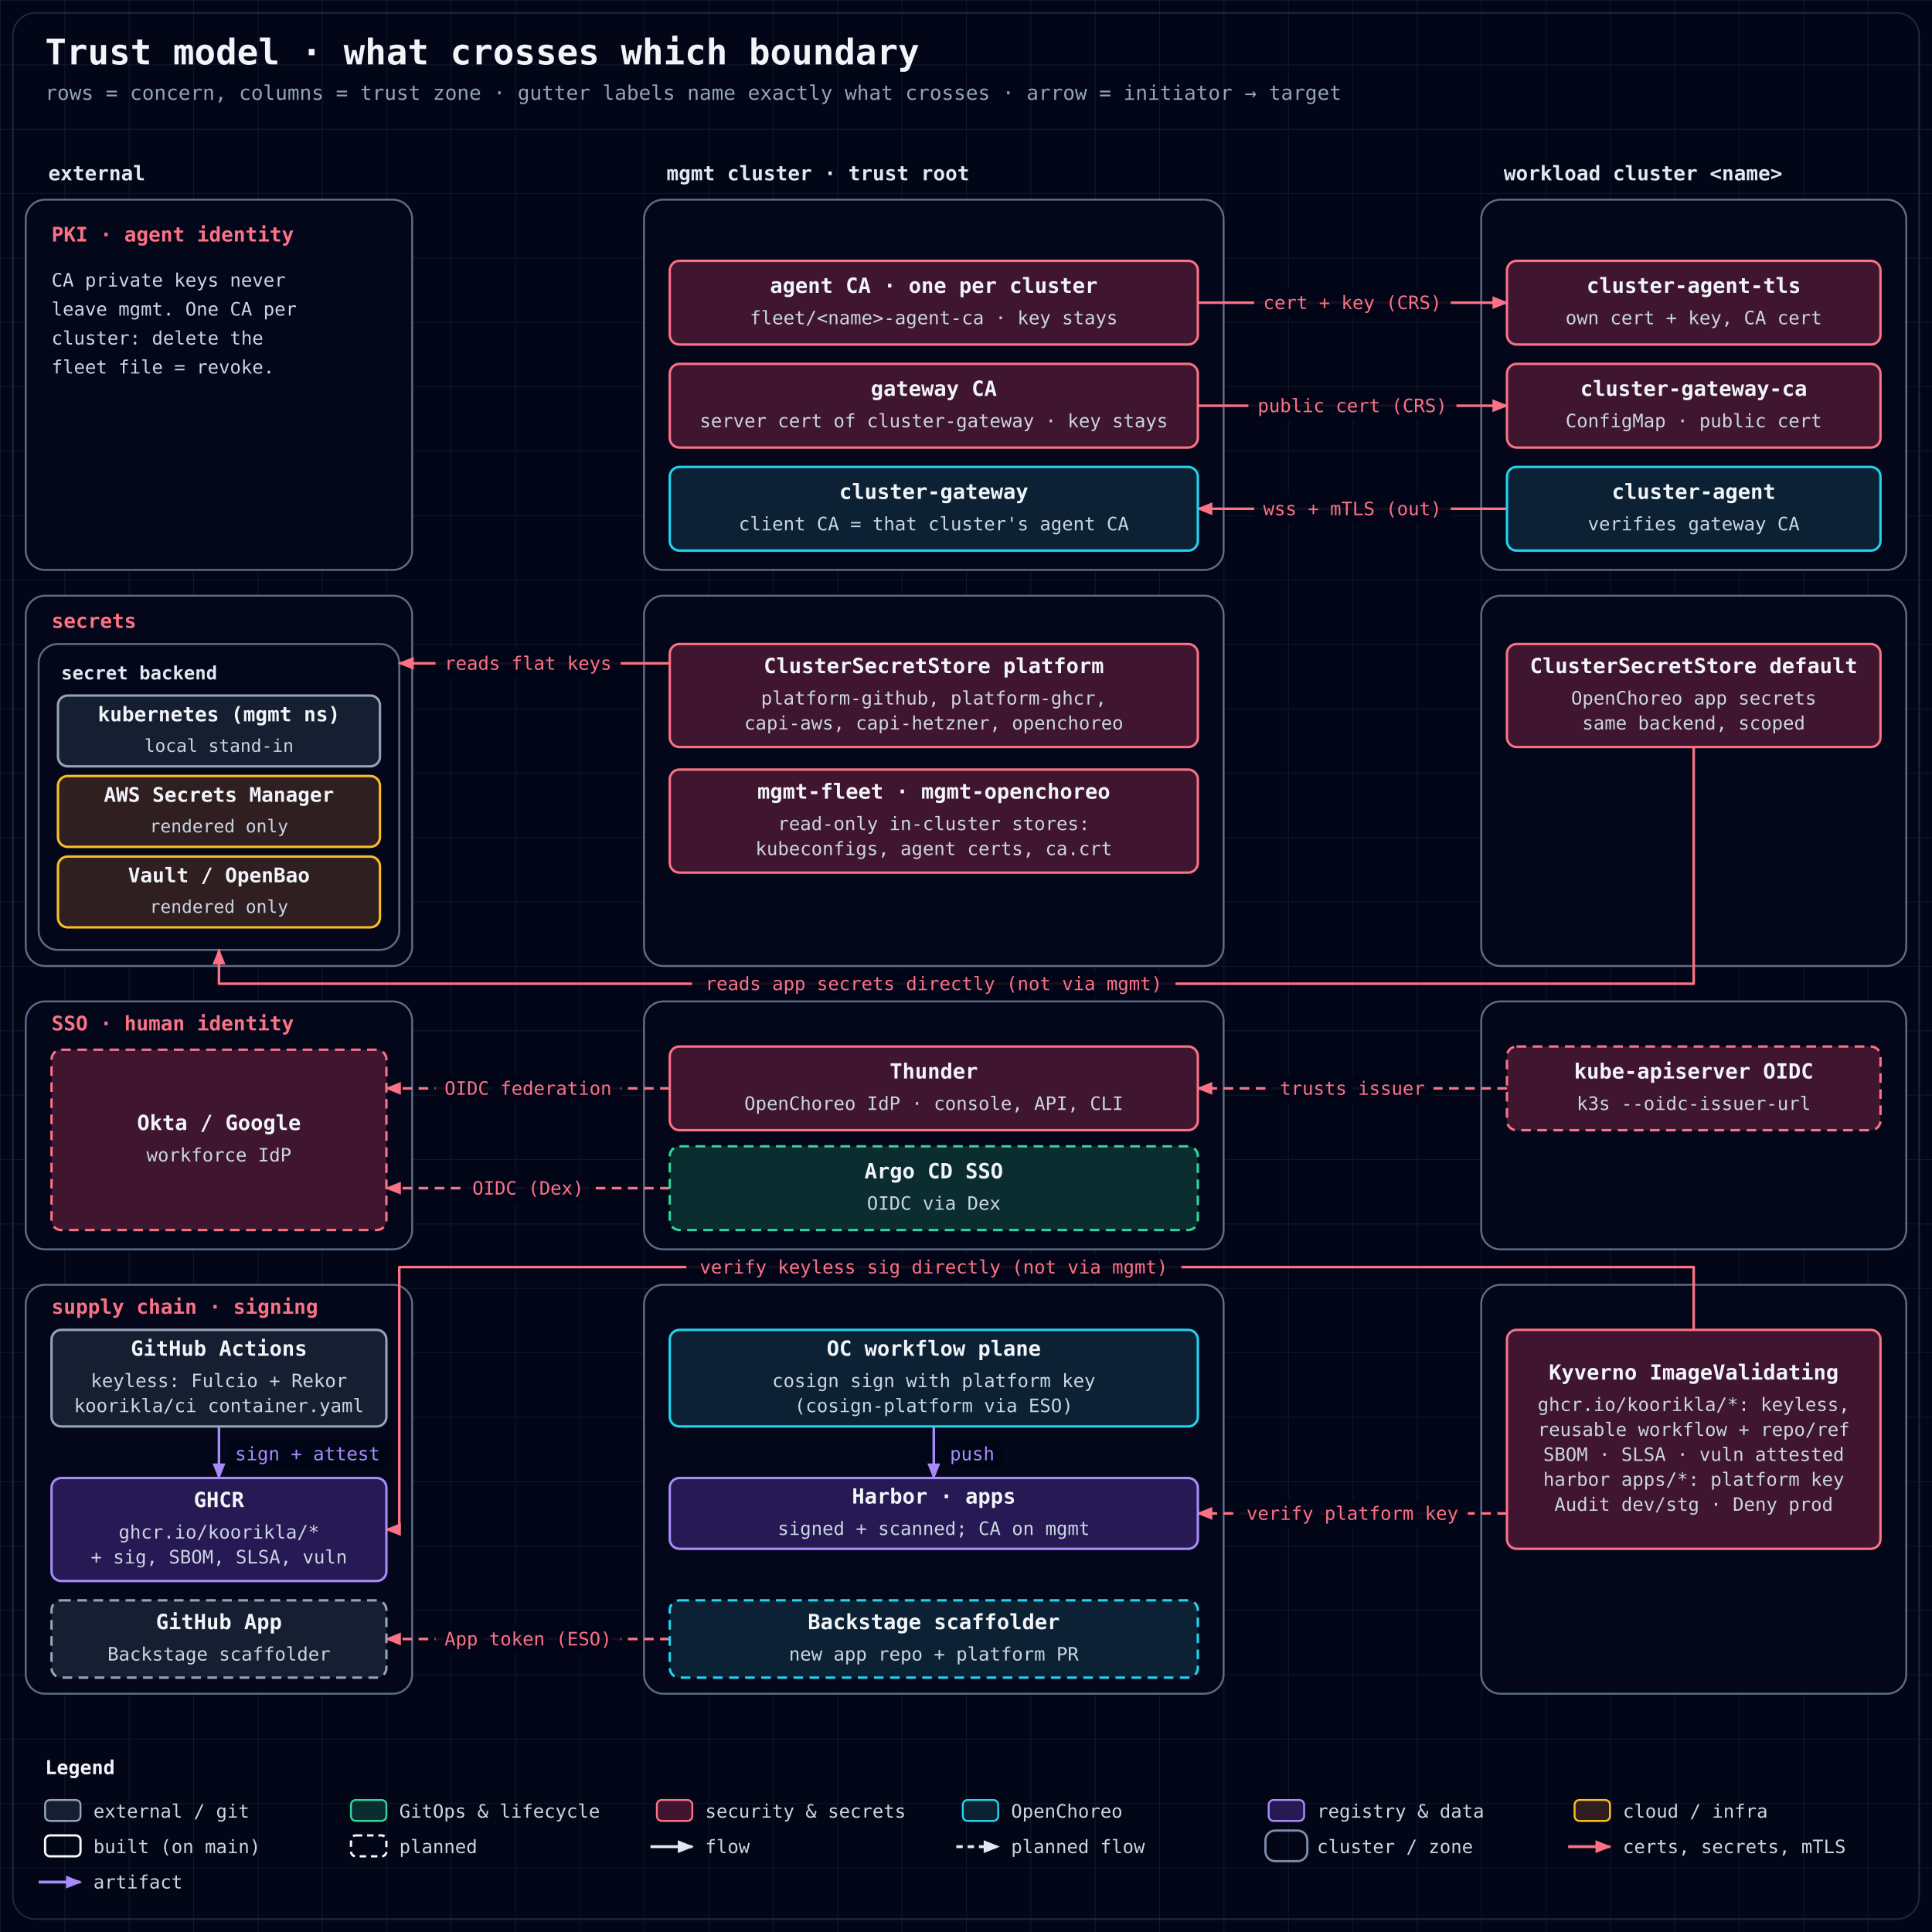
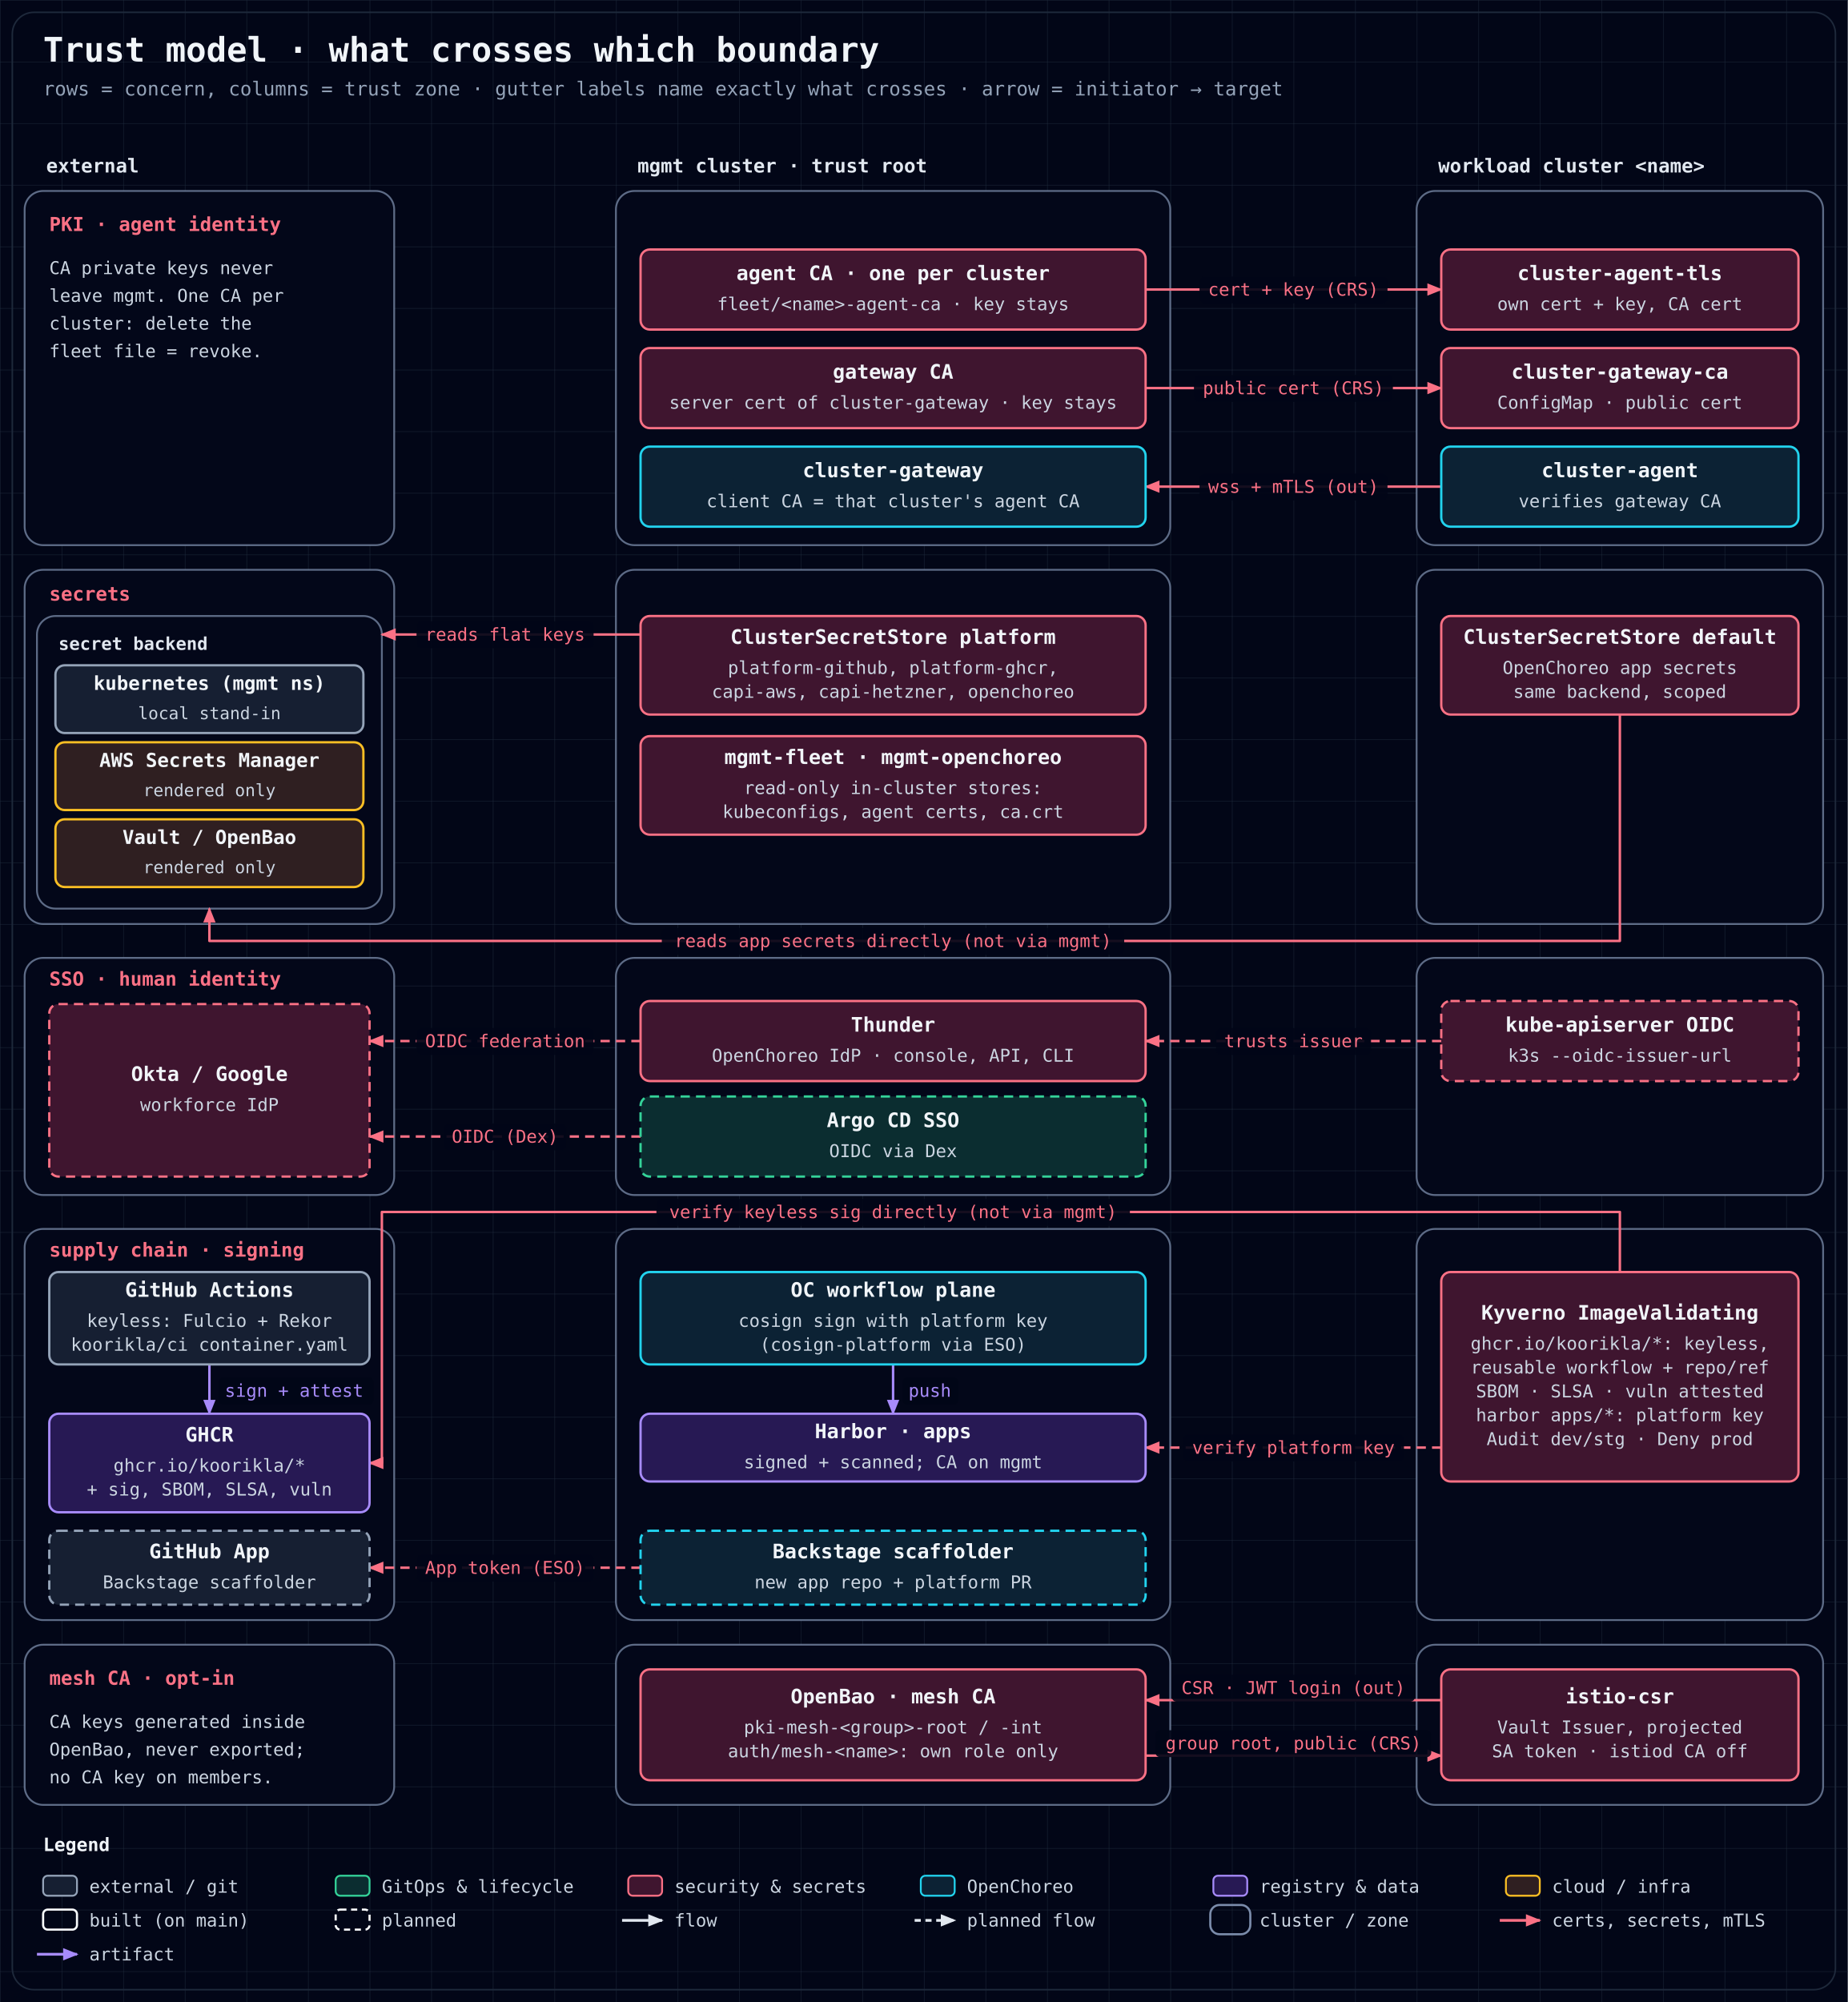
- <svg xmlns="http://www.w3.org/2000/svg" width="1200" height="1200" viewBox="0 0 1200 1200" role="img" aria-label="Trust model · what crosses which boundary">
+ <svg xmlns="http://www.w3.org/2000/svg" width="1200" height="1300" viewBox="0 0 1200 1300" role="img" aria-label="Trust model · what crosses which boundary">
  <defs>
    <pattern id="grid" width="40" height="40" patternUnits="userSpaceOnUse">
      <path d="M 40 0 L 0 0 0 40" fill="none" stroke="#1e293b" stroke-width="0.5" />
    </pattern>
    <marker id="aha78bfa" markerWidth="10" markerHeight="8" refX="9" refY="4" orient="auto" markerUnits="userSpaceOnUse">
      <path d="M0,0 L10,4 L0,8 z" fill="#a78bfa" />
    </marker>
    <marker id="ahe2e8f0" markerWidth="10" markerHeight="8" refX="9" refY="4" orient="auto" markerUnits="userSpaceOnUse">
      <path d="M0,0 L10,4 L0,8 z" fill="#e2e8f0" />
    </marker>
    <marker id="ahfb7185" markerWidth="10" markerHeight="8" refX="9" refY="4" orient="auto" markerUnits="userSpaceOnUse">
      <path d="M0,0 L10,4 L0,8 z" fill="#fb7185" />
    </marker>
  </defs>
-   <rect width="1200" height="1200" fill="#020617" />
-   <rect width="1200" height="1200" fill="url(#grid)" />
-   <rect x="8" y="8" width="1184" height="1184" rx="14" fill="none" stroke="#1e293b" stroke-width="1" />
+   <rect width="1200" height="1300" fill="#020617" />
+   <rect width="1200" height="1300" fill="url(#grid)" />
+   <rect x="8" y="8" width="1184" height="1284" rx="14" fill="none" stroke="#1e293b" stroke-width="1" />
  <rect x="16" y="124" width="240" height="230" rx="12" fill="#020617" stroke="none" />
  <rect x="16" y="124" width="240" height="230" rx="12" fill="#0f172a" fill-opacity="0.10" stroke="#7b8cab" stroke-opacity="0.75" stroke-width="1.2" />
  <rect x="400" y="124" width="360" height="230" rx="12" fill="#020617" stroke="none" />
  <rect x="400" y="124" width="360" height="230" rx="12" fill="#0f172a" fill-opacity="0.10" stroke="#7b8cab" stroke-opacity="0.75" stroke-width="1.2" />
  <rect x="920" y="124" width="264" height="230" rx="12" fill="#020617" stroke="none" />
  <rect x="920" y="124" width="264" height="230" rx="12" fill="#0f172a" fill-opacity="0.10" stroke="#7b8cab" stroke-opacity="0.75" stroke-width="1.2" />
  <rect x="16" y="370" width="240" height="230" rx="12" fill="#020617" stroke="none" />
  <rect x="16" y="370" width="240" height="230" rx="12" fill="#0f172a" fill-opacity="0.10" stroke="#7b8cab" stroke-opacity="0.75" stroke-width="1.2" />
  <rect x="400" y="370" width="360" height="230" rx="12" fill="#020617" stroke="none" />
  <rect x="400" y="370" width="360" height="230" rx="12" fill="#0f172a" fill-opacity="0.10" stroke="#7b8cab" stroke-opacity="0.75" stroke-width="1.2" />
  <rect x="920" y="370" width="264" height="230" rx="12" fill="#020617" stroke="none" />
  <rect x="920" y="370" width="264" height="230" rx="12" fill="#0f172a" fill-opacity="0.10" stroke="#7b8cab" stroke-opacity="0.75" stroke-width="1.2" />
  <rect x="16" y="622" width="240" height="154" rx="12" fill="#020617" stroke="none" />
  <rect x="16" y="622" width="240" height="154" rx="12" fill="#0f172a" fill-opacity="0.10" stroke="#7b8cab" stroke-opacity="0.75" stroke-width="1.2" />
  <rect x="400" y="622" width="360" height="154" rx="12" fill="#020617" stroke="none" />
  <rect x="400" y="622" width="360" height="154" rx="12" fill="#0f172a" fill-opacity="0.10" stroke="#7b8cab" stroke-opacity="0.75" stroke-width="1.2" />
  <rect x="920" y="622" width="264" height="154" rx="12" fill="#020617" stroke="none" />
  <rect x="920" y="622" width="264" height="154" rx="12" fill="#0f172a" fill-opacity="0.10" stroke="#7b8cab" stroke-opacity="0.75" stroke-width="1.2" />
  <rect x="16" y="798" width="240" height="254" rx="12" fill="#020617" stroke="none" />
  <rect x="16" y="798" width="240" height="254" rx="12" fill="#0f172a" fill-opacity="0.10" stroke="#7b8cab" stroke-opacity="0.75" stroke-width="1.2" />
  <rect x="400" y="798" width="360" height="254" rx="12" fill="#020617" stroke="none" />
  <rect x="400" y="798" width="360" height="254" rx="12" fill="#0f172a" fill-opacity="0.10" stroke="#7b8cab" stroke-opacity="0.75" stroke-width="1.2" />
  <rect x="920" y="798" width="264" height="254" rx="12" fill="#020617" stroke="none" />
  <rect x="920" y="798" width="264" height="254" rx="12" fill="#0f172a" fill-opacity="0.10" stroke="#7b8cab" stroke-opacity="0.75" stroke-width="1.2" />
+   <rect x="16" y="1068" width="240" height="104" rx="12" fill="#020617" stroke="none" />
+   <rect x="16" y="1068" width="240" height="104" rx="12" fill="#0f172a" fill-opacity="0.10" stroke="#7b8cab" stroke-opacity="0.75" stroke-width="1.2" />
+   <rect x="400" y="1068" width="360" height="104" rx="12" fill="#020617" stroke="none" />
+   <rect x="400" y="1068" width="360" height="104" rx="12" fill="#0f172a" fill-opacity="0.10" stroke="#7b8cab" stroke-opacity="0.75" stroke-width="1.2" />
+   <rect x="920" y="1068" width="264" height="104" rx="12" fill="#020617" stroke="none" />
+   <rect x="920" y="1068" width="264" height="104" rx="12" fill="#0f172a" fill-opacity="0.10" stroke="#7b8cab" stroke-opacity="0.75" stroke-width="1.2" />
  <rect x="24" y="400" width="224" height="190" rx="12" fill="#020617" stroke="none" />
  <rect x="24" y="400" width="224" height="190" rx="12" fill="#0f172a" fill-opacity="0.10" stroke="#7b8cab" stroke-opacity="0.75" stroke-width="1.2" />
  <text x="38.0" y="422.0" font-family="JetBrains Mono, ui-monospace, SFMono-Regular, Menlo, monospace" font-size="11.5" font-weight="700" fill="#e2e8f0" text-anchor="start">secret backend</text>
  <path d="M 744.0 188.0 L 936.0 188.0" fill="none" stroke="#fb7185" stroke-width="1.6" stroke-linejoin="round" marker-end="url(#ahfb7185)" />
  <path d="M 744.0 252.0 L 936.0 252.0" fill="none" stroke="#fb7185" stroke-width="1.6" stroke-linejoin="round" marker-end="url(#ahfb7185)" />
  <path d="M 936.0 316.0 L 744.0 316.0" fill="none" stroke="#fb7185" stroke-width="1.6" stroke-linejoin="round" marker-end="url(#ahfb7185)" />
  <path d="M 416.0 412.0 L 248.0 412.0" fill="none" stroke="#fb7185" stroke-width="1.6" stroke-linejoin="round" marker-end="url(#ahfb7185)" />
  <path d="M 1052.0 464.0 L 1052.0 611.0 L 136.0 611.0 L 136.0 590.0" fill="none" stroke="#fb7185" stroke-width="1.6" stroke-linejoin="round" marker-end="url(#ahfb7185)" />
  <path d="M 416.0 676.0 L 240.0 676.0" fill="none" stroke="#fb7185" stroke-width="1.6" stroke-linejoin="round" stroke-dasharray="6,4" marker-end="url(#ahfb7185)" />
  <path d="M 416.0 738.0 L 240.0 738.0" fill="none" stroke="#fb7185" stroke-width="1.6" stroke-linejoin="round" stroke-dasharray="6,4" marker-end="url(#ahfb7185)" />
  <path d="M 936.0 676.0 L 744.0 676.0" fill="none" stroke="#fb7185" stroke-width="1.6" stroke-linejoin="round" stroke-dasharray="6,4" marker-end="url(#ahfb7185)" />
  <path d="M 136.0 886.0 L 136.0 918.0" fill="none" stroke="#a78bfa" stroke-width="1.6" stroke-linejoin="round" marker-end="url(#aha78bfa)" />
  <path d="M 580.0 886.0 L 580.0 918.0" fill="none" stroke="#a78bfa" stroke-width="1.6" stroke-linejoin="round" marker-end="url(#aha78bfa)" />
  <path d="M 936.0 940.0 L 744.0 940.0" fill="none" stroke="#fb7185" stroke-width="1.6" stroke-linejoin="round" stroke-dasharray="6,4" marker-end="url(#ahfb7185)" />
  <path d="M 1052.0 826.0 L 1052.0 787.0 L 248.0 787.0 L 248.0 950.0 L 240.0 950.0" fill="none" stroke="#fb7185" stroke-width="1.6" stroke-linejoin="round" marker-end="url(#ahfb7185)" />
  <path d="M 416.0 1018.0 L 240.0 1018.0" fill="none" stroke="#fb7185" stroke-width="1.6" stroke-linejoin="round" stroke-dasharray="6,4" marker-end="url(#ahfb7185)" />
+   <path d="M 936.0 1104.0 L 744.0 1104.0" fill="none" stroke="#fb7185" stroke-width="1.6" stroke-linejoin="round" marker-end="url(#ahfb7185)" />
+   <path d="M 744.0 1140.0 L 936.0 1140.0" fill="none" stroke="#fb7185" stroke-width="1.6" stroke-linejoin="round" marker-end="url(#ahfb7185)" />
  <rect x="416" y="162" width="328" height="52" rx="6" fill="#0f172a" />
  <rect x="416" y="162" width="328" height="52" rx="6" fill="#881337" fill-opacity="0.4" stroke="#fb7185" stroke-width="1.5" />
  <text x="580.0" y="181.9" font-family="JetBrains Mono, ui-monospace, SFMono-Regular, Menlo, monospace" font-size="13" font-weight="600" fill="#f1f5f9" text-anchor="middle">agent CA · one per cluster</text>
  <text x="580.0" y="201.4" font-family="JetBrains Mono, ui-monospace, SFMono-Regular, Menlo, monospace" font-size="11.5" font-weight="400" fill="#cbd5e1" text-anchor="middle">fleet/&lt;name&gt;-agent-ca · key stays</text>
  <rect x="416" y="226" width="328" height="52" rx="6" fill="#0f172a" />
  <rect x="416" y="226" width="328" height="52" rx="6" fill="#881337" fill-opacity="0.4" stroke="#fb7185" stroke-width="1.5" />
  <text x="580.0" y="245.9" font-family="JetBrains Mono, ui-monospace, SFMono-Regular, Menlo, monospace" font-size="13" font-weight="600" fill="#f1f5f9" text-anchor="middle">gateway CA</text>
  <text x="580.0" y="265.4" font-family="JetBrains Mono, ui-monospace, SFMono-Regular, Menlo, monospace" font-size="11.5" font-weight="400" fill="#cbd5e1" text-anchor="middle">server cert of cluster-gateway · key stays</text>
  <rect x="416" y="290" width="328" height="52" rx="6" fill="#0f172a" />
  <rect x="416" y="290" width="328" height="52" rx="6" fill="#083344" fill-opacity="0.4" stroke="#22d3ee" stroke-width="1.5" />
  <text x="580.0" y="309.9" font-family="JetBrains Mono, ui-monospace, SFMono-Regular, Menlo, monospace" font-size="13" font-weight="600" fill="#f1f5f9" text-anchor="middle">cluster-gateway</text>
  <text x="580.0" y="329.4" font-family="JetBrains Mono, ui-monospace, SFMono-Regular, Menlo, monospace" font-size="11.5" font-weight="400" fill="#cbd5e1" text-anchor="middle">client CA = that cluster's agent CA</text>
  <rect x="936" y="162" width="232" height="52" rx="6" fill="#0f172a" />
  <rect x="936" y="162" width="232" height="52" rx="6" fill="#881337" fill-opacity="0.4" stroke="#fb7185" stroke-width="1.5" />
  <text x="1052.0" y="181.9" font-family="JetBrains Mono, ui-monospace, SFMono-Regular, Menlo, monospace" font-size="13" font-weight="600" fill="#f1f5f9" text-anchor="middle">cluster-agent-tls</text>
  <text x="1052.0" y="201.4" font-family="JetBrains Mono, ui-monospace, SFMono-Regular, Menlo, monospace" font-size="11.5" font-weight="400" fill="#cbd5e1" text-anchor="middle">own cert + key, CA cert</text>
  <rect x="936" y="226" width="232" height="52" rx="6" fill="#0f172a" />
  <rect x="936" y="226" width="232" height="52" rx="6" fill="#881337" fill-opacity="0.4" stroke="#fb7185" stroke-width="1.5" />
  <text x="1052.0" y="245.9" font-family="JetBrains Mono, ui-monospace, SFMono-Regular, Menlo, monospace" font-size="13" font-weight="600" fill="#f1f5f9" text-anchor="middle">cluster-gateway-ca</text>
  <text x="1052.0" y="265.4" font-family="JetBrains Mono, ui-monospace, SFMono-Regular, Menlo, monospace" font-size="11.5" font-weight="400" fill="#cbd5e1" text-anchor="middle">ConfigMap · public cert</text>
  <rect x="936" y="290" width="232" height="52" rx="6" fill="#0f172a" />
  <rect x="936" y="290" width="232" height="52" rx="6" fill="#083344" fill-opacity="0.4" stroke="#22d3ee" stroke-width="1.5" />
  <text x="1052.0" y="309.9" font-family="JetBrains Mono, ui-monospace, SFMono-Regular, Menlo, monospace" font-size="13" font-weight="600" fill="#f1f5f9" text-anchor="middle">cluster-agent</text>
  <text x="1052.0" y="329.4" font-family="JetBrains Mono, ui-monospace, SFMono-Regular, Menlo, monospace" font-size="11.5" font-weight="400" fill="#cbd5e1" text-anchor="middle">verifies gateway CA</text>
  <rect x="36" y="432" width="200" height="44" rx="6" fill="#0f172a" />
  <rect x="36" y="432" width="200" height="44" rx="6" fill="#1e293b" fill-opacity="0.5" stroke="#94a3b8" stroke-width="1.5" />
  <text x="136.0" y="448.0" font-family="JetBrains Mono, ui-monospace, SFMono-Regular, Menlo, monospace" font-size="12.5" font-weight="600" fill="#f1f5f9" text-anchor="middle">kubernetes (mgmt ns)</text>
  <text x="136.0" y="467.0" font-family="JetBrains Mono, ui-monospace, SFMono-Regular, Menlo, monospace" font-size="11" font-weight="400" fill="#cbd5e1" text-anchor="middle">local stand-in</text>
  <rect x="36" y="482" width="200" height="44" rx="6" fill="#0f172a" />
  <rect x="36" y="482" width="200" height="44" rx="6" fill="#78350f" fill-opacity="0.3" stroke="#fbbf24" stroke-width="1.5" />
  <text x="136.0" y="498.0" font-family="JetBrains Mono, ui-monospace, SFMono-Regular, Menlo, monospace" font-size="12.5" font-weight="600" fill="#f1f5f9" text-anchor="middle">AWS Secrets Manager</text>
  <text x="136.0" y="517.0" font-family="JetBrains Mono, ui-monospace, SFMono-Regular, Menlo, monospace" font-size="11" font-weight="400" fill="#cbd5e1" text-anchor="middle">rendered only</text>
  <rect x="36" y="532" width="200" height="44" rx="6" fill="#0f172a" />
  <rect x="36" y="532" width="200" height="44" rx="6" fill="#78350f" fill-opacity="0.3" stroke="#fbbf24" stroke-width="1.5" />
  <text x="136.0" y="548.0" font-family="JetBrains Mono, ui-monospace, SFMono-Regular, Menlo, monospace" font-size="12.5" font-weight="600" fill="#f1f5f9" text-anchor="middle">Vault / OpenBao</text>
  <text x="136.0" y="567.0" font-family="JetBrains Mono, ui-monospace, SFMono-Regular, Menlo, monospace" font-size="11" font-weight="400" fill="#cbd5e1" text-anchor="middle">rendered only</text>
  <rect x="416" y="400" width="328" height="64" rx="6" fill="#0f172a" />
  <rect x="416" y="400" width="328" height="64" rx="6" fill="#881337" fill-opacity="0.4" stroke="#fb7185" stroke-width="1.5" />
  <text x="580.0" y="418.1" font-family="JetBrains Mono, ui-monospace, SFMono-Regular, Menlo, monospace" font-size="13" font-weight="600" fill="#f1f5f9" text-anchor="middle">ClusterSecretStore platform</text>
  <text x="580.0" y="437.6" font-family="JetBrains Mono, ui-monospace, SFMono-Regular, Menlo, monospace" font-size="11.5" font-weight="400" fill="#cbd5e1" text-anchor="middle">platform-github, platform-ghcr,</text>
  <text x="580.0" y="453.1" font-family="JetBrains Mono, ui-monospace, SFMono-Regular, Menlo, monospace" font-size="11.5" font-weight="400" fill="#cbd5e1" text-anchor="middle">capi-aws, capi-hetzner, openchoreo</text>
  <rect x="416" y="478" width="328" height="64" rx="6" fill="#0f172a" />
  <rect x="416" y="478" width="328" height="64" rx="6" fill="#881337" fill-opacity="0.4" stroke="#fb7185" stroke-width="1.5" />
  <text x="580.0" y="496.1" font-family="JetBrains Mono, ui-monospace, SFMono-Regular, Menlo, monospace" font-size="13" font-weight="600" fill="#f1f5f9" text-anchor="middle">mgmt-fleet · mgmt-openchoreo</text>
  <text x="580.0" y="515.6" font-family="JetBrains Mono, ui-monospace, SFMono-Regular, Menlo, monospace" font-size="11.5" font-weight="400" fill="#cbd5e1" text-anchor="middle">read-only in-cluster stores:</text>
  <text x="580.0" y="531.1" font-family="JetBrains Mono, ui-monospace, SFMono-Regular, Menlo, monospace" font-size="11.5" font-weight="400" fill="#cbd5e1" text-anchor="middle">kubeconfigs, agent certs, ca.crt</text>
  <rect x="936" y="400" width="232" height="64" rx="6" fill="#0f172a" />
  <rect x="936" y="400" width="232" height="64" rx="6" fill="#881337" fill-opacity="0.4" stroke="#fb7185" stroke-width="1.5" />
  <text x="1052.0" y="418.1" font-family="JetBrains Mono, ui-monospace, SFMono-Regular, Menlo, monospace" font-size="13" font-weight="600" fill="#f1f5f9" text-anchor="middle">ClusterSecretStore default</text>
  <text x="1052.0" y="437.6" font-family="JetBrains Mono, ui-monospace, SFMono-Regular, Menlo, monospace" font-size="11.5" font-weight="400" fill="#cbd5e1" text-anchor="middle">OpenChoreo app secrets</text>
  <text x="1052.0" y="453.1" font-family="JetBrains Mono, ui-monospace, SFMono-Regular, Menlo, monospace" font-size="11.5" font-weight="400" fill="#cbd5e1" text-anchor="middle">same backend, scoped</text>
  <rect x="32" y="652" width="208" height="112" rx="6" fill="#0f172a" />
  <rect x="32" y="652" width="208" height="112" rx="6" fill="#881337" fill-opacity="0.4" stroke="#fb7185" stroke-width="1.5" stroke-dasharray="6,4" />
  <text x="136.0" y="701.9" font-family="JetBrains Mono, ui-monospace, SFMono-Regular, Menlo, monospace" font-size="13" font-weight="600" fill="#f1f5f9" text-anchor="middle">Okta / Google</text>
  <text x="136.0" y="721.4" font-family="JetBrains Mono, ui-monospace, SFMono-Regular, Menlo, monospace" font-size="11.5" font-weight="400" fill="#cbd5e1" text-anchor="middle">workforce IdP</text>
  <rect x="416" y="650" width="328" height="52" rx="6" fill="#0f172a" />
  <rect x="416" y="650" width="328" height="52" rx="6" fill="#881337" fill-opacity="0.4" stroke="#fb7185" stroke-width="1.5" />
  <text x="580.0" y="669.9" font-family="JetBrains Mono, ui-monospace, SFMono-Regular, Menlo, monospace" font-size="13" font-weight="600" fill="#f1f5f9" text-anchor="middle">Thunder</text>
  <text x="580.0" y="689.4" font-family="JetBrains Mono, ui-monospace, SFMono-Regular, Menlo, monospace" font-size="11.5" font-weight="400" fill="#cbd5e1" text-anchor="middle">OpenChoreo IdP · console, API, CLI</text>
  <rect x="416" y="712" width="328" height="52" rx="6" fill="#0f172a" />
  <rect x="416" y="712" width="328" height="52" rx="6" fill="#064e3b" fill-opacity="0.4" stroke="#34d399" stroke-width="1.5" stroke-dasharray="6,4" />
  <text x="580.0" y="731.9" font-family="JetBrains Mono, ui-monospace, SFMono-Regular, Menlo, monospace" font-size="13" font-weight="600" fill="#f1f5f9" text-anchor="middle">Argo CD SSO</text>
  <text x="580.0" y="751.4" font-family="JetBrains Mono, ui-monospace, SFMono-Regular, Menlo, monospace" font-size="11.5" font-weight="400" fill="#cbd5e1" text-anchor="middle">OIDC via Dex</text>
  <rect x="936" y="650" width="232" height="52" rx="6" fill="#0f172a" />
  <rect x="936" y="650" width="232" height="52" rx="6" fill="#881337" fill-opacity="0.4" stroke="#fb7185" stroke-width="1.5" stroke-dasharray="6,4" />
  <text x="1052.0" y="669.9" font-family="JetBrains Mono, ui-monospace, SFMono-Regular, Menlo, monospace" font-size="13" font-weight="600" fill="#f1f5f9" text-anchor="middle">kube-apiserver OIDC</text>
  <text x="1052.0" y="689.4" font-family="JetBrains Mono, ui-monospace, SFMono-Regular, Menlo, monospace" font-size="11.5" font-weight="400" fill="#cbd5e1" text-anchor="middle">k3s --oidc-issuer-url</text>
  <rect x="32" y="826" width="208" height="60" rx="6" fill="#0f172a" />
  <rect x="32" y="826" width="208" height="60" rx="6" fill="#1e293b" fill-opacity="0.5" stroke="#94a3b8" stroke-width="1.5" />
  <text x="136.0" y="842.1" font-family="JetBrains Mono, ui-monospace, SFMono-Regular, Menlo, monospace" font-size="13" font-weight="600" fill="#f1f5f9" text-anchor="middle">GitHub Actions</text>
  <text x="136.0" y="861.6" font-family="JetBrains Mono, ui-monospace, SFMono-Regular, Menlo, monospace" font-size="11.5" font-weight="400" fill="#cbd5e1" text-anchor="middle">keyless: Fulcio + Rekor</text>
  <text x="136.0" y="877.1" font-family="JetBrains Mono, ui-monospace, SFMono-Regular, Menlo, monospace" font-size="11.5" font-weight="400" fill="#cbd5e1" text-anchor="middle">koorikla/ci container.yaml</text>
  <rect x="32" y="918" width="208" height="64" rx="6" fill="#0f172a" />
  <rect x="32" y="918" width="208" height="64" rx="6" fill="#4c1d95" fill-opacity="0.4" stroke="#a78bfa" stroke-width="1.5" />
  <text x="136.0" y="936.1" font-family="JetBrains Mono, ui-monospace, SFMono-Regular, Menlo, monospace" font-size="13" font-weight="600" fill="#f1f5f9" text-anchor="middle">GHCR</text>
  <text x="136.0" y="955.6" font-family="JetBrains Mono, ui-monospace, SFMono-Regular, Menlo, monospace" font-size="11.5" font-weight="400" fill="#cbd5e1" text-anchor="middle">ghcr.io/koorikla/*</text>
  <text x="136.0" y="971.1" font-family="JetBrains Mono, ui-monospace, SFMono-Regular, Menlo, monospace" font-size="11.5" font-weight="400" fill="#cbd5e1" text-anchor="middle">+ sig, SBOM, SLSA, vuln</text>
  <rect x="32" y="994" width="208" height="48" rx="6" fill="#0f172a" />
  <rect x="32" y="994" width="208" height="48" rx="6" fill="#1e293b" fill-opacity="0.5" stroke="#94a3b8" stroke-width="1.5" stroke-dasharray="6,4" />
  <text x="136.0" y="1011.9" font-family="JetBrains Mono, ui-monospace, SFMono-Regular, Menlo, monospace" font-size="13" font-weight="600" fill="#f1f5f9" text-anchor="middle">GitHub App</text>
  <text x="136.0" y="1031.4" font-family="JetBrains Mono, ui-monospace, SFMono-Regular, Menlo, monospace" font-size="11.5" font-weight="400" fill="#cbd5e1" text-anchor="middle">Backstage scaffolder</text>
  <rect x="416" y="826" width="328" height="60" rx="6" fill="#0f172a" />
  <rect x="416" y="826" width="328" height="60" rx="6" fill="#083344" fill-opacity="0.4" stroke="#22d3ee" stroke-width="1.5" />
  <text x="580.0" y="842.1" font-family="JetBrains Mono, ui-monospace, SFMono-Regular, Menlo, monospace" font-size="13" font-weight="600" fill="#f1f5f9" text-anchor="middle">OC workflow plane</text>
  <text x="580.0" y="861.6" font-family="JetBrains Mono, ui-monospace, SFMono-Regular, Menlo, monospace" font-size="11.5" font-weight="400" fill="#cbd5e1" text-anchor="middle">cosign sign with platform key</text>
  <text x="580.0" y="877.1" font-family="JetBrains Mono, ui-monospace, SFMono-Regular, Menlo, monospace" font-size="11.5" font-weight="400" fill="#cbd5e1" text-anchor="middle">(cosign-platform via ESO)</text>
  <rect x="416" y="918" width="328" height="44" rx="6" fill="#0f172a" />
  <rect x="416" y="918" width="328" height="44" rx="6" fill="#4c1d95" fill-opacity="0.4" stroke="#a78bfa" stroke-width="1.5" />
  <text x="580.0" y="933.9" font-family="JetBrains Mono, ui-monospace, SFMono-Regular, Menlo, monospace" font-size="13" font-weight="600" fill="#f1f5f9" text-anchor="middle">Harbor · apps</text>
  <text x="580.0" y="953.4" font-family="JetBrains Mono, ui-monospace, SFMono-Regular, Menlo, monospace" font-size="11.5" font-weight="400" fill="#cbd5e1" text-anchor="middle">signed + scanned; CA on mgmt</text>
  <rect x="416" y="994" width="328" height="48" rx="6" fill="#0f172a" />
  <rect x="416" y="994" width="328" height="48" rx="6" fill="#083344" fill-opacity="0.4" stroke="#22d3ee" stroke-width="1.5" stroke-dasharray="6,4" />
  <text x="580.0" y="1011.9" font-family="JetBrains Mono, ui-monospace, SFMono-Regular, Menlo, monospace" font-size="13" font-weight="600" fill="#f1f5f9" text-anchor="middle">Backstage scaffolder</text>
  <text x="580.0" y="1031.4" font-family="JetBrains Mono, ui-monospace, SFMono-Regular, Menlo, monospace" font-size="11.5" font-weight="400" fill="#cbd5e1" text-anchor="middle">new app repo + platform PR</text>
  <rect x="936" y="826" width="232" height="136" rx="6" fill="#0f172a" />
  <rect x="936" y="826" width="232" height="136" rx="6" fill="#881337" fill-opacity="0.4" stroke="#fb7185" stroke-width="1.5" />
  <text x="1052.0" y="856.9" font-family="JetBrains Mono, ui-monospace, SFMono-Regular, Menlo, monospace" font-size="13" font-weight="600" fill="#f1f5f9" text-anchor="middle">Kyverno ImageValidating</text>
  <text x="1052.0" y="876.4" font-family="JetBrains Mono, ui-monospace, SFMono-Regular, Menlo, monospace" font-size="11.5" font-weight="400" fill="#cbd5e1" text-anchor="middle">ghcr.io/koorikla/*: keyless,</text>
  <text x="1052.0" y="891.9" font-family="JetBrains Mono, ui-monospace, SFMono-Regular, Menlo, monospace" font-size="11.5" font-weight="400" fill="#cbd5e1" text-anchor="middle">reusable workflow + repo/ref</text>
  <text x="1052.0" y="907.4" font-family="JetBrains Mono, ui-monospace, SFMono-Regular, Menlo, monospace" font-size="11.5" font-weight="400" fill="#cbd5e1" text-anchor="middle">SBOM · SLSA · vuln attested</text>
  <text x="1052.0" y="922.9" font-family="JetBrains Mono, ui-monospace, SFMono-Regular, Menlo, monospace" font-size="11.5" font-weight="400" fill="#cbd5e1" text-anchor="middle">harbor apps/*: platform key</text>
  <text x="1052.0" y="938.4" font-family="JetBrains Mono, ui-monospace, SFMono-Regular, Menlo, monospace" font-size="11.5" font-weight="400" fill="#cbd5e1" text-anchor="middle">Audit dev/stg · Deny prod</text>
+   <rect x="416" y="1084" width="328" height="72" rx="6" fill="#0f172a" />
+   <rect x="416" y="1084" width="328" height="72" rx="6" fill="#881337" fill-opacity="0.4" stroke="#fb7185" stroke-width="1.5" />
+   <text x="580.0" y="1106.1" font-family="JetBrains Mono, ui-monospace, SFMono-Regular, Menlo, monospace" font-size="13" font-weight="600" fill="#f1f5f9" text-anchor="middle">OpenBao · mesh CA</text>
+   <text x="580.0" y="1125.6" font-family="JetBrains Mono, ui-monospace, SFMono-Regular, Menlo, monospace" font-size="11.5" font-weight="400" fill="#cbd5e1" text-anchor="middle">pki-mesh-&lt;group&gt;-root / -int</text>
+   <text x="580.0" y="1141.1" font-family="JetBrains Mono, ui-monospace, SFMono-Regular, Menlo, monospace" font-size="11.5" font-weight="400" fill="#cbd5e1" text-anchor="middle">auth/mesh-&lt;name&gt;: own role only</text>
+   <rect x="936" y="1084" width="232" height="72" rx="6" fill="#0f172a" />
+   <rect x="936" y="1084" width="232" height="72" rx="6" fill="#881337" fill-opacity="0.4" stroke="#fb7185" stroke-width="1.5" />
+   <text x="1052.0" y="1106.1" font-family="JetBrains Mono, ui-monospace, SFMono-Regular, Menlo, monospace" font-size="13" font-weight="600" fill="#f1f5f9" text-anchor="middle">istio-csr</text>
+   <text x="1052.0" y="1125.6" font-family="JetBrains Mono, ui-monospace, SFMono-Regular, Menlo, monospace" font-size="11.5" font-weight="400" fill="#cbd5e1" text-anchor="middle">Vault Issuer, projected</text>
+   <text x="1052.0" y="1141.1" font-family="JetBrains Mono, ui-monospace, SFMono-Regular, Menlo, monospace" font-size="11.5" font-weight="400" fill="#cbd5e1" text-anchor="middle">SA token · istiod CA off</text>
  <text x="28.0" y="40.0" font-family="JetBrains Mono, ui-monospace, SFMono-Regular, Menlo, monospace" font-size="22" font-weight="700" fill="#f1f5f9" text-anchor="start">Trust model · what crosses which boundary</text>
  <text x="28.0" y="62.0" font-family="JetBrains Mono, ui-monospace, SFMono-Regular, Menlo, monospace" font-size="12.5" font-weight="400" fill="#94a3b8" text-anchor="start">rows = concern, columns = trust zone · gutter labels name exactly what crosses · arrow = initiator → target</text>
  <text x="30.0" y="112.0" font-family="JetBrains Mono, ui-monospace, SFMono-Regular, Menlo, monospace" font-size="12.5" font-weight="700" fill="#e2e8f0" text-anchor="start">external</text>
  <text x="414.0" y="112.0" font-family="JetBrains Mono, ui-monospace, SFMono-Regular, Menlo, monospace" font-size="12.5" font-weight="700" fill="#e2e8f0" text-anchor="start">mgmt cluster · trust root</text>
  <text x="934.0" y="112.0" font-family="JetBrains Mono, ui-monospace, SFMono-Regular, Menlo, monospace" font-size="12.5" font-weight="700" fill="#e2e8f0" text-anchor="start">workload cluster &lt;name&gt;</text>
  <text x="32.0" y="150.0" font-family="JetBrains Mono, ui-monospace, SFMono-Regular, Menlo, monospace" font-size="12.5" font-weight="700" fill="#fb7185" text-anchor="start">PKI · agent identity</text>
  <text x="32.0" y="178.0" font-family="JetBrains Mono, ui-monospace, SFMono-Regular, Menlo, monospace" font-size="11.5" font-weight="400" fill="#cbd5e1" text-anchor="start">CA private keys never</text>
  <text x="32.0" y="196.0" font-family="JetBrains Mono, ui-monospace, SFMono-Regular, Menlo, monospace" font-size="11.5" font-weight="400" fill="#cbd5e1" text-anchor="start">leave mgmt. One CA per</text>
  <text x="32.0" y="214.0" font-family="JetBrains Mono, ui-monospace, SFMono-Regular, Menlo, monospace" font-size="11.5" font-weight="400" fill="#cbd5e1" text-anchor="start">cluster: delete the</text>
  <text x="32.0" y="232.0" font-family="JetBrains Mono, ui-monospace, SFMono-Regular, Menlo, monospace" font-size="11.5" font-weight="400" fill="#cbd5e1" text-anchor="start">fleet file = revoke.</text>
  <rect x="779.0" y="179.5" width="122.1" height="17.5" rx="3" fill="#020617" fill-opacity="0.92" />
  <text x="840.0" y="192.0" font-family="JetBrains Mono, ui-monospace, SFMono-Regular, Menlo, monospace" font-size="11.5" font-weight="400" fill="#fb7185" text-anchor="middle">cert + key (CRS)</text>
  <rect x="775.4" y="243.5" width="129.2" height="17.5" rx="3" fill="#020617" fill-opacity="0.92" />
  <text x="840.0" y="256.0" font-family="JetBrains Mono, ui-monospace, SFMono-Regular, Menlo, monospace" font-size="11.5" font-weight="400" fill="#fb7185" text-anchor="middle">public cert (CRS)</text>
  <rect x="779.0" y="307.5" width="122.1" height="17.5" rx="3" fill="#020617" fill-opacity="0.92" />
  <text x="840.0" y="320.0" font-family="JetBrains Mono, ui-monospace, SFMono-Regular, Menlo, monospace" font-size="11.5" font-weight="400" fill="#fb7185" text-anchor="middle">wss + mTLS (out)</text>
  <text x="32.0" y="390.0" font-family="JetBrains Mono, ui-monospace, SFMono-Regular, Menlo, monospace" font-size="12.5" font-weight="700" fill="#fb7185" text-anchor="start">secrets</text>
  <rect x="270.5" y="403.5" width="115.0" height="17.5" rx="3" fill="#020617" fill-opacity="0.92" />
  <text x="328.0" y="416.0" font-family="JetBrains Mono, ui-monospace, SFMono-Regular, Menlo, monospace" font-size="11.5" font-weight="400" fill="#fb7185" text-anchor="middle">reads flat keys</text>
  <rect x="429.8" y="602.5" width="300.3" height="17.5" rx="3" fill="#020617" fill-opacity="0.92" />
  <text x="580.0" y="615.0" font-family="JetBrains Mono, ui-monospace, SFMono-Regular, Menlo, monospace" font-size="11.5" font-weight="400" fill="#fb7185" text-anchor="middle">reads app secrets directly (not via mgmt)</text>
  <text x="32.0" y="640.0" font-family="JetBrains Mono, ui-monospace, SFMono-Regular, Menlo, monospace" font-size="12.5" font-weight="700" fill="#fb7185" text-anchor="start">SSO · human identity</text>
  <rect x="270.5" y="667.5" width="115.0" height="17.5" rx="3" fill="#020617" fill-opacity="0.92" />
  <text x="328.0" y="680.0" font-family="JetBrains Mono, ui-monospace, SFMono-Regular, Menlo, monospace" font-size="11.5" font-weight="400" fill="#fb7185" text-anchor="middle">OIDC federation</text>
  <rect x="288.4" y="729.5" width="79.3" height="17.5" rx="3" fill="#020617" fill-opacity="0.92" />
  <text x="328.0" y="742.0" font-family="JetBrains Mono, ui-monospace, SFMono-Regular, Menlo, monospace" font-size="11.5" font-weight="400" fill="#fb7185" text-anchor="middle">OIDC (Dex)</text>
  <rect x="789.7" y="667.5" width="100.7" height="17.5" rx="3" fill="#020617" fill-opacity="0.92" />
  <text x="840.0" y="680.0" font-family="JetBrains Mono, ui-monospace, SFMono-Regular, Menlo, monospace" font-size="11.5" font-weight="400" fill="#fb7185" text-anchor="middle">trusts issuer</text>
  <text x="32.0" y="816.0" font-family="JetBrains Mono, ui-monospace, SFMono-Regular, Menlo, monospace" font-size="12.5" font-weight="700" fill="#fb7185" text-anchor="start">supply chain · signing</text>
  <rect x="142.0" y="894.5" width="100.7" height="17.5" rx="3" fill="#020617" fill-opacity="0.92" />
  <text x="146.0" y="907.0" font-family="JetBrains Mono, ui-monospace, SFMono-Regular, Menlo, monospace" font-size="11.5" font-weight="400" fill="#a78bfa" text-anchor="start">sign + attest</text>
  <rect x="586.0" y="894.5" width="36.5" height="17.5" rx="3" fill="#020617" fill-opacity="0.92" />
  <text x="590.0" y="907.0" font-family="JetBrains Mono, ui-monospace, SFMono-Regular, Menlo, monospace" font-size="11.5" font-weight="400" fill="#a78bfa" text-anchor="start">push</text>
  <rect x="768.3" y="931.5" width="143.5" height="17.5" rx="3" fill="#020617" fill-opacity="0.92" />
  <text x="840.0" y="944.0" font-family="JetBrains Mono, ui-monospace, SFMono-Regular, Menlo, monospace" font-size="11.5" font-weight="400" fill="#fb7185" text-anchor="middle">verify platform key</text>
  <rect x="426.3" y="778.5" width="307.5" height="17.5" rx="3" fill="#020617" fill-opacity="0.92" />
  <text x="580.0" y="791.0" font-family="JetBrains Mono, ui-monospace, SFMono-Regular, Menlo, monospace" font-size="11.5" font-weight="400" fill="#fb7185" text-anchor="middle">verify keyless sig directly (not via mgmt)</text>
  <rect x="270.5" y="1009.5" width="115.0" height="17.5" rx="3" fill="#020617" fill-opacity="0.92" />
  <text x="328.0" y="1022.0" font-family="JetBrains Mono, ui-monospace, SFMono-Regular, Menlo, monospace" font-size="11.5" font-weight="400" fill="#fb7185" text-anchor="middle">App token (ESO)</text>
-   <text x="28.0" y="1102.0" font-family="JetBrains Mono, ui-monospace, SFMono-Regular, Menlo, monospace" font-size="12" font-weight="700" fill="#f1f5f9" text-anchor="start">Legend</text>
-   <rect x="28" y="1118" width="22" height="13" rx="3" fill="#0f172a" />
-   <rect x="28" y="1118" width="22" height="13" rx="3" fill="#1e293b" fill-opacity="0.5" stroke="#94a3b8" stroke-width="1.2" />
-   <text x="58.0" y="1129.0" font-family="JetBrains Mono, ui-monospace, SFMono-Regular, Menlo, monospace" font-size="11.5" font-weight="400" fill="#cbd5e1" text-anchor="start">external / git</text>
-   <rect x="218" y="1118" width="22" height="13" rx="3" fill="#0f172a" />
-   <rect x="218" y="1118" width="22" height="13" rx="3" fill="#064e3b" fill-opacity="0.4" stroke="#34d399" stroke-width="1.2" />
-   <text x="248.0" y="1129.0" font-family="JetBrains Mono, ui-monospace, SFMono-Regular, Menlo, monospace" font-size="11.5" font-weight="400" fill="#cbd5e1" text-anchor="start">GitOps &amp; lifecycle</text>
-   <rect x="408" y="1118" width="22" height="13" rx="3" fill="#0f172a" />
-   <rect x="408" y="1118" width="22" height="13" rx="3" fill="#881337" fill-opacity="0.4" stroke="#fb7185" stroke-width="1.2" />
-   <text x="438.0" y="1129.0" font-family="JetBrains Mono, ui-monospace, SFMono-Regular, Menlo, monospace" font-size="11.5" font-weight="400" fill="#cbd5e1" text-anchor="start">security &amp; secrets</text>
-   <rect x="598" y="1118" width="22" height="13" rx="3" fill="#0f172a" />
-   <rect x="598" y="1118" width="22" height="13" rx="3" fill="#083344" fill-opacity="0.4" stroke="#22d3ee" stroke-width="1.2" />
-   <text x="628.0" y="1129.0" font-family="JetBrains Mono, ui-monospace, SFMono-Regular, Menlo, monospace" font-size="11.5" font-weight="400" fill="#cbd5e1" text-anchor="start">OpenChoreo</text>
-   <rect x="788" y="1118" width="22" height="13" rx="3" fill="#0f172a" />
-   <rect x="788" y="1118" width="22" height="13" rx="3" fill="#4c1d95" fill-opacity="0.4" stroke="#a78bfa" stroke-width="1.2" />
-   <text x="818.0" y="1129.0" font-family="JetBrains Mono, ui-monospace, SFMono-Regular, Menlo, monospace" font-size="11.5" font-weight="400" fill="#cbd5e1" text-anchor="start">registry &amp; data</text>
-   <rect x="978" y="1118" width="22" height="13" rx="3" fill="#0f172a" />
-   <rect x="978" y="1118" width="22" height="13" rx="3" fill="#78350f" fill-opacity="0.3" stroke="#fbbf24" stroke-width="1.2" />
-   <text x="1008.0" y="1129.0" font-family="JetBrains Mono, ui-monospace, SFMono-Regular, Menlo, monospace" font-size="11.5" font-weight="400" fill="#cbd5e1" text-anchor="start">cloud / infra</text>
-   <rect x="28" y="1140" width="22" height="13" rx="3" fill="none" stroke="#f8fafc" stroke-width="1.4" />
-   <text x="58.0" y="1151.0" font-family="JetBrains Mono, ui-monospace, SFMono-Regular, Menlo, monospace" font-size="11.5" font-weight="400" fill="#cbd5e1" text-anchor="start">built (on main)</text>
-   <rect x="218" y="1140" width="22" height="13" rx="3" fill="none" stroke="#f8fafc" stroke-width="1.4" stroke-dasharray="4,3" />
-   <text x="248.0" y="1151.0" font-family="JetBrains Mono, ui-monospace, SFMono-Regular, Menlo, monospace" font-size="11.5" font-weight="400" fill="#cbd5e1" text-anchor="start">planned</text>
-   <line x1="404" y1="1147" x2="430" y2="1147" stroke="#e2e8f0" stroke-width="1.8" marker-end="url(#ahe2e8f0)" />
-   <text x="438.0" y="1151.0" font-family="JetBrains Mono, ui-monospace, SFMono-Regular, Menlo, monospace" font-size="11.5" font-weight="400" fill="#cbd5e1" text-anchor="start">flow</text>
-   <line x1="594" y1="1147" x2="620" y2="1147" stroke="#e2e8f0" stroke-width="1.8" stroke-dasharray="4,3" marker-end="url(#ahe2e8f0)" />
-   <text x="628.0" y="1151.0" font-family="JetBrains Mono, ui-monospace, SFMono-Regular, Menlo, monospace" font-size="11.5" font-weight="400" fill="#cbd5e1" text-anchor="start">planned flow</text>
-   <rect x="786" y="1137" width="26" height="19" rx="6" fill="none" stroke="#7b8cab" stroke-width="1.4" />
-   <text x="818.0" y="1151.0" font-family="JetBrains Mono, ui-monospace, SFMono-Regular, Menlo, monospace" font-size="11.5" font-weight="400" fill="#cbd5e1" text-anchor="start">cluster / zone</text>
-   <line x1="974" y1="1147" x2="1000" y2="1147" stroke="#fb7185" stroke-width="1.8" marker-end="url(#ahfb7185)" />
-   <text x="1008.0" y="1151.0" font-family="JetBrains Mono, ui-monospace, SFMono-Regular, Menlo, monospace" font-size="11.5" font-weight="400" fill="#cbd5e1" text-anchor="start">certs, secrets, mTLS</text>
-   <line x1="24" y1="1169" x2="50" y2="1169" stroke="#a78bfa" stroke-width="1.8" marker-end="url(#aha78bfa)" />
-   <text x="58.0" y="1173.0" font-family="JetBrains Mono, ui-monospace, SFMono-Regular, Menlo, monospace" font-size="11.5" font-weight="400" fill="#cbd5e1" text-anchor="start">artifact</text>
+   <text x="32.0" y="1094.0" font-family="JetBrains Mono, ui-monospace, SFMono-Regular, Menlo, monospace" font-size="12.5" font-weight="700" fill="#fb7185" text-anchor="start">mesh CA · opt-in</text>
+   <text x="32.0" y="1122.0" font-family="JetBrains Mono, ui-monospace, SFMono-Regular, Menlo, monospace" font-size="11.5" font-weight="400" fill="#cbd5e1" text-anchor="start">CA keys generated inside</text>
+   <text x="32.0" y="1140.0" font-family="JetBrains Mono, ui-monospace, SFMono-Regular, Menlo, monospace" font-size="11.5" font-weight="400" fill="#cbd5e1" text-anchor="start">OpenBao, never exported;</text>
+   <text x="32.0" y="1158.0" font-family="JetBrains Mono, ui-monospace, SFMono-Regular, Menlo, monospace" font-size="11.5" font-weight="400" fill="#cbd5e1" text-anchor="start">no CA key on members.</text>
+   <rect x="761.1" y="1087.5" width="157.7" height="17.5" rx="3" fill="#020617" fill-opacity="0.92" />
+   <text x="840.0" y="1100.0" font-family="JetBrains Mono, ui-monospace, SFMono-Regular, Menlo, monospace" font-size="11.5" font-weight="400" fill="#fb7185" text-anchor="middle">CSR · JWT login (out)</text>
+   <rect x="750.4" y="1123.5" width="179.1" height="17.5" rx="3" fill="#020617" fill-opacity="0.92" />
+   <text x="840.0" y="1136.0" font-family="JetBrains Mono, ui-monospace, SFMono-Regular, Menlo, monospace" font-size="11.5" font-weight="400" fill="#fb7185" text-anchor="middle">group root, public (CRS)</text>
+   <text x="28.0" y="1202.0" font-family="JetBrains Mono, ui-monospace, SFMono-Regular, Menlo, monospace" font-size="12" font-weight="700" fill="#f1f5f9" text-anchor="start">Legend</text>
+   <rect x="28" y="1218" width="22" height="13" rx="3" fill="#0f172a" />
+   <rect x="28" y="1218" width="22" height="13" rx="3" fill="#1e293b" fill-opacity="0.5" stroke="#94a3b8" stroke-width="1.2" />
+   <text x="58.0" y="1229.0" font-family="JetBrains Mono, ui-monospace, SFMono-Regular, Menlo, monospace" font-size="11.5" font-weight="400" fill="#cbd5e1" text-anchor="start">external / git</text>
+   <rect x="218" y="1218" width="22" height="13" rx="3" fill="#0f172a" />
+   <rect x="218" y="1218" width="22" height="13" rx="3" fill="#064e3b" fill-opacity="0.4" stroke="#34d399" stroke-width="1.2" />
+   <text x="248.0" y="1229.0" font-family="JetBrains Mono, ui-monospace, SFMono-Regular, Menlo, monospace" font-size="11.5" font-weight="400" fill="#cbd5e1" text-anchor="start">GitOps &amp; lifecycle</text>
+   <rect x="408" y="1218" width="22" height="13" rx="3" fill="#0f172a" />
+   <rect x="408" y="1218" width="22" height="13" rx="3" fill="#881337" fill-opacity="0.4" stroke="#fb7185" stroke-width="1.2" />
+   <text x="438.0" y="1229.0" font-family="JetBrains Mono, ui-monospace, SFMono-Regular, Menlo, monospace" font-size="11.5" font-weight="400" fill="#cbd5e1" text-anchor="start">security &amp; secrets</text>
+   <rect x="598" y="1218" width="22" height="13" rx="3" fill="#0f172a" />
+   <rect x="598" y="1218" width="22" height="13" rx="3" fill="#083344" fill-opacity="0.4" stroke="#22d3ee" stroke-width="1.2" />
+   <text x="628.0" y="1229.0" font-family="JetBrains Mono, ui-monospace, SFMono-Regular, Menlo, monospace" font-size="11.5" font-weight="400" fill="#cbd5e1" text-anchor="start">OpenChoreo</text>
+   <rect x="788" y="1218" width="22" height="13" rx="3" fill="#0f172a" />
+   <rect x="788" y="1218" width="22" height="13" rx="3" fill="#4c1d95" fill-opacity="0.4" stroke="#a78bfa" stroke-width="1.2" />
+   <text x="818.0" y="1229.0" font-family="JetBrains Mono, ui-monospace, SFMono-Regular, Menlo, monospace" font-size="11.5" font-weight="400" fill="#cbd5e1" text-anchor="start">registry &amp; data</text>
+   <rect x="978" y="1218" width="22" height="13" rx="3" fill="#0f172a" />
+   <rect x="978" y="1218" width="22" height="13" rx="3" fill="#78350f" fill-opacity="0.3" stroke="#fbbf24" stroke-width="1.2" />
+   <text x="1008.0" y="1229.0" font-family="JetBrains Mono, ui-monospace, SFMono-Regular, Menlo, monospace" font-size="11.5" font-weight="400" fill="#cbd5e1" text-anchor="start">cloud / infra</text>
+   <rect x="28" y="1240" width="22" height="13" rx="3" fill="none" stroke="#f8fafc" stroke-width="1.4" />
+   <text x="58.0" y="1251.0" font-family="JetBrains Mono, ui-monospace, SFMono-Regular, Menlo, monospace" font-size="11.5" font-weight="400" fill="#cbd5e1" text-anchor="start">built (on main)</text>
+   <rect x="218" y="1240" width="22" height="13" rx="3" fill="none" stroke="#f8fafc" stroke-width="1.4" stroke-dasharray="4,3" />
+   <text x="248.0" y="1251.0" font-family="JetBrains Mono, ui-monospace, SFMono-Regular, Menlo, monospace" font-size="11.5" font-weight="400" fill="#cbd5e1" text-anchor="start">planned</text>
+   <line x1="404" y1="1247" x2="430" y2="1247" stroke="#e2e8f0" stroke-width="1.8" marker-end="url(#ahe2e8f0)" />
+   <text x="438.0" y="1251.0" font-family="JetBrains Mono, ui-monospace, SFMono-Regular, Menlo, monospace" font-size="11.5" font-weight="400" fill="#cbd5e1" text-anchor="start">flow</text>
+   <line x1="594" y1="1247" x2="620" y2="1247" stroke="#e2e8f0" stroke-width="1.8" stroke-dasharray="4,3" marker-end="url(#ahe2e8f0)" />
+   <text x="628.0" y="1251.0" font-family="JetBrains Mono, ui-monospace, SFMono-Regular, Menlo, monospace" font-size="11.5" font-weight="400" fill="#cbd5e1" text-anchor="start">planned flow</text>
+   <rect x="786" y="1237" width="26" height="19" rx="6" fill="none" stroke="#7b8cab" stroke-width="1.4" />
+   <text x="818.0" y="1251.0" font-family="JetBrains Mono, ui-monospace, SFMono-Regular, Menlo, monospace" font-size="11.5" font-weight="400" fill="#cbd5e1" text-anchor="start">cluster / zone</text>
+   <line x1="974" y1="1247" x2="1000" y2="1247" stroke="#fb7185" stroke-width="1.8" marker-end="url(#ahfb7185)" />
+   <text x="1008.0" y="1251.0" font-family="JetBrains Mono, ui-monospace, SFMono-Regular, Menlo, monospace" font-size="11.5" font-weight="400" fill="#cbd5e1" text-anchor="start">certs, secrets, mTLS</text>
+   <line x1="24" y1="1269" x2="50" y2="1269" stroke="#a78bfa" stroke-width="1.8" marker-end="url(#aha78bfa)" />
+   <text x="58.0" y="1273.0" font-family="JetBrains Mono, ui-monospace, SFMono-Regular, Menlo, monospace" font-size="11.5" font-weight="400" fill="#cbd5e1" text-anchor="start">artifact</text>
</svg>
